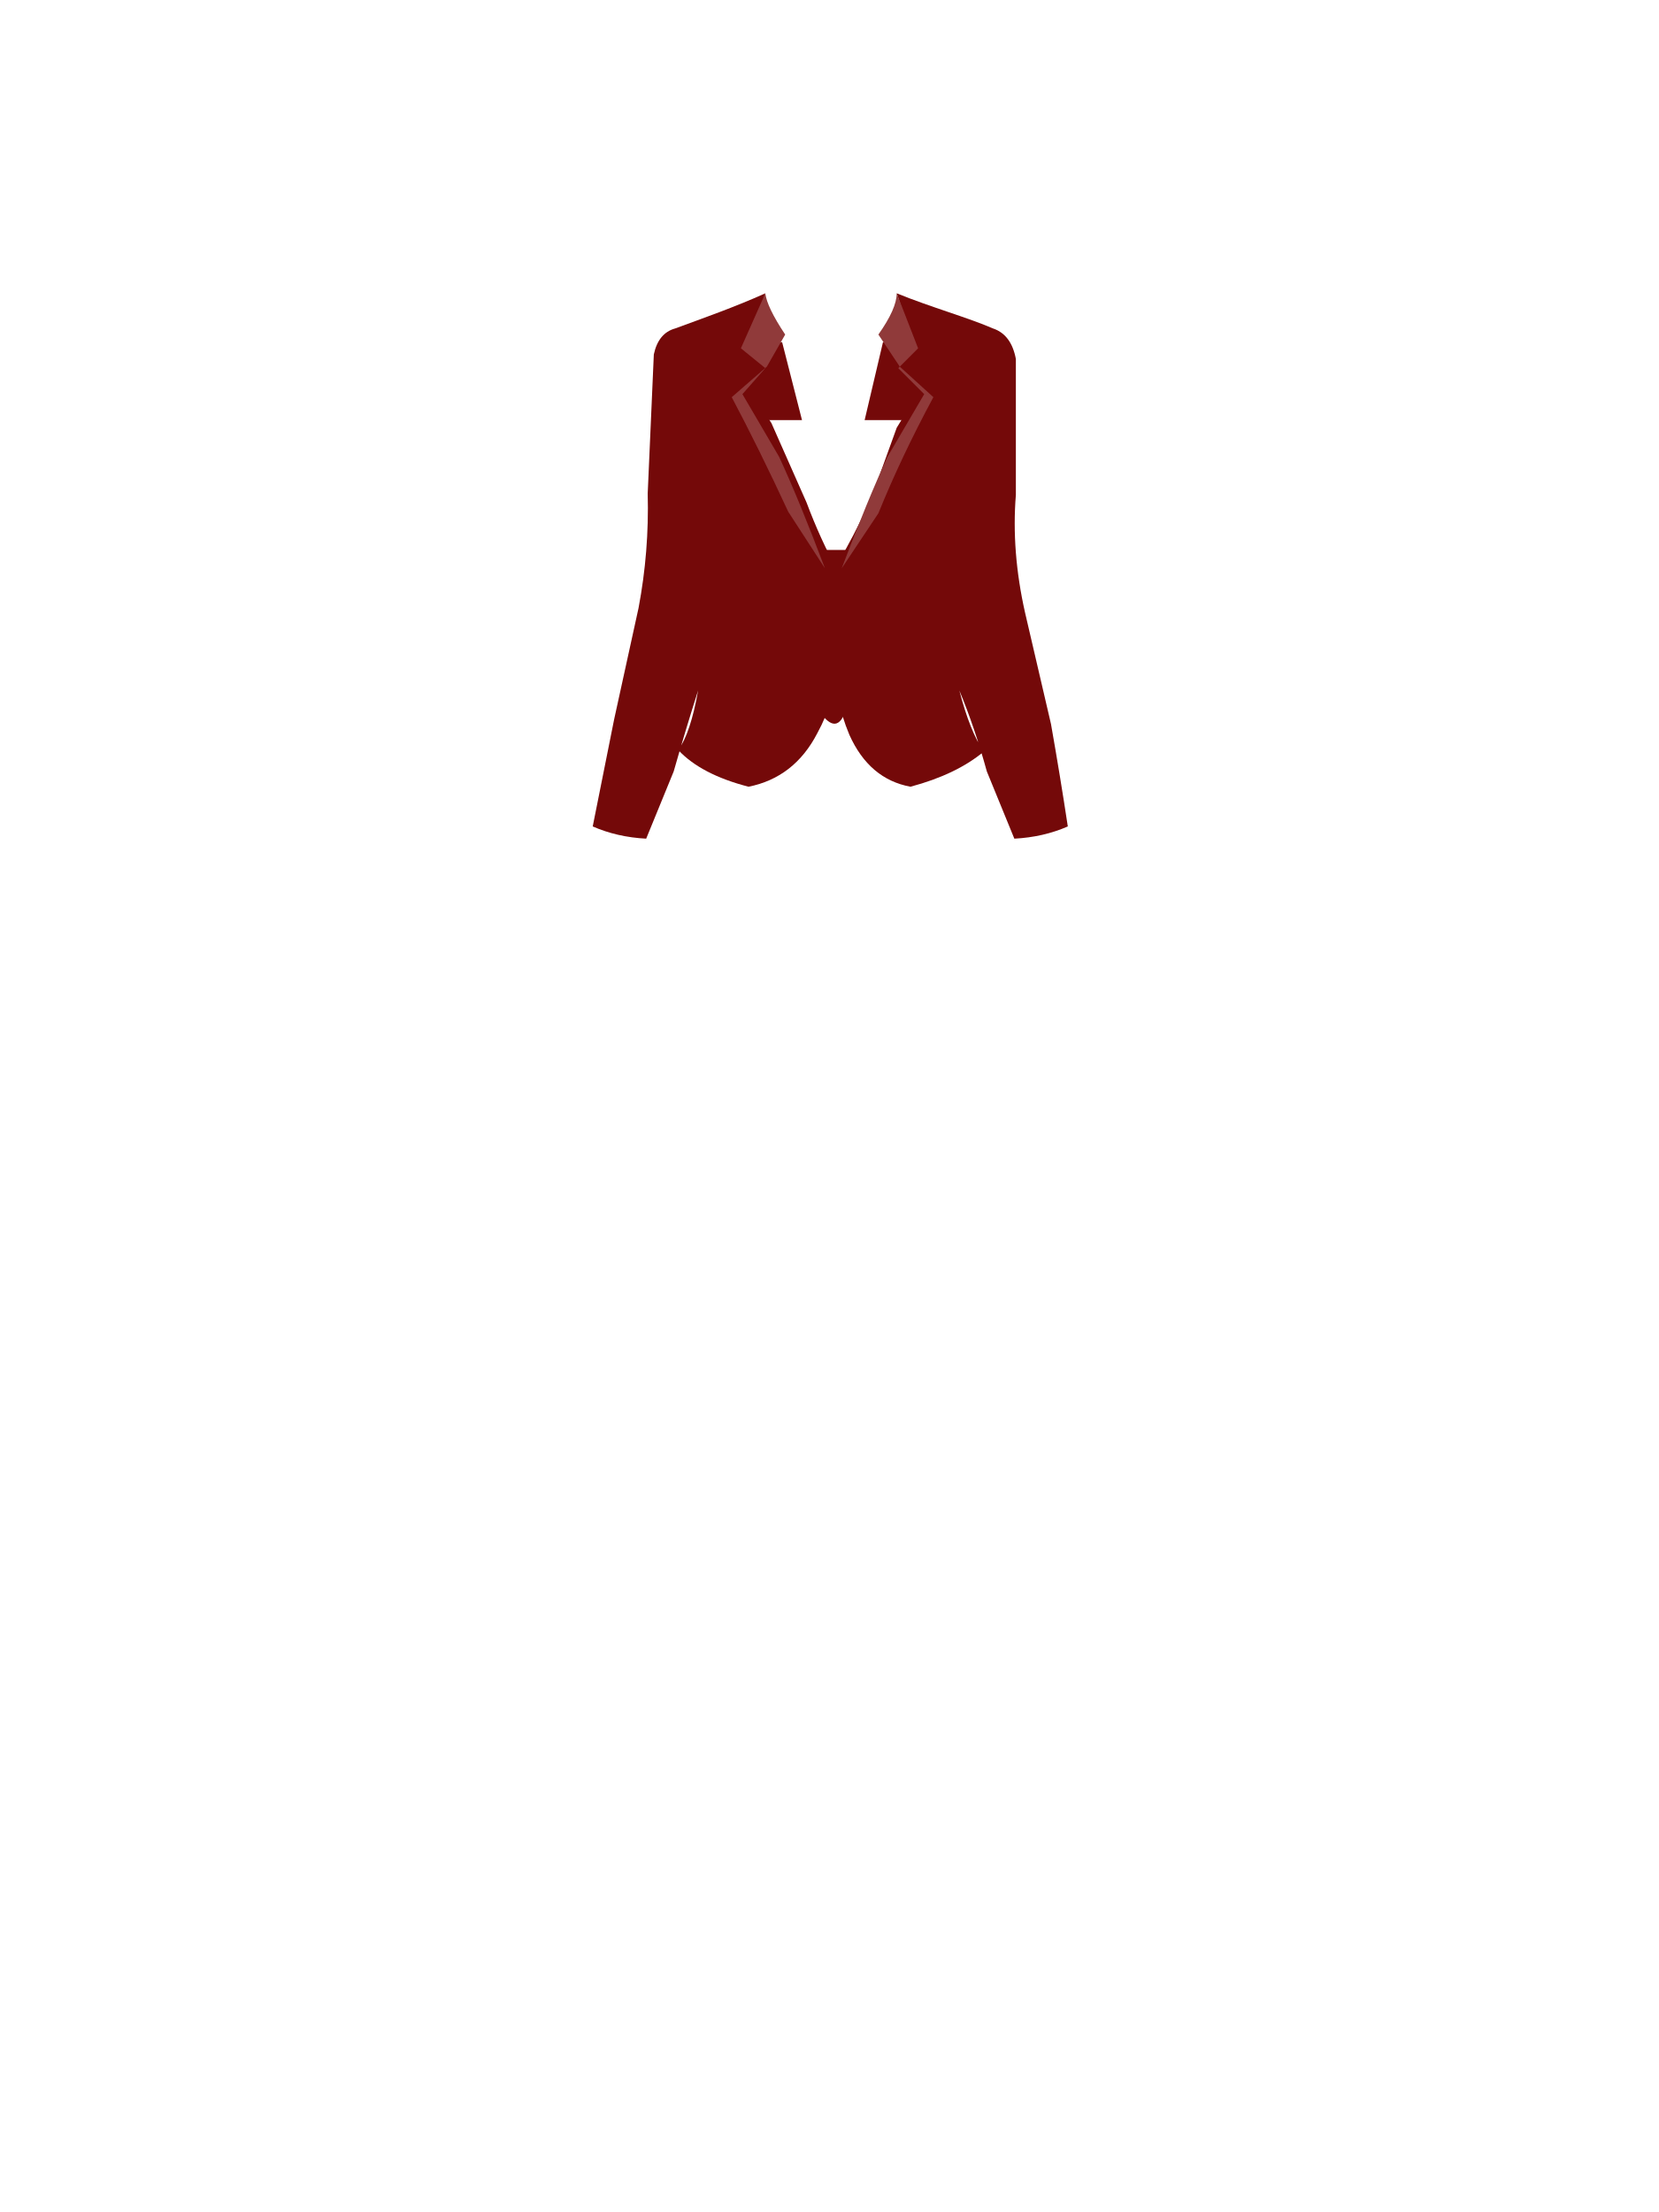
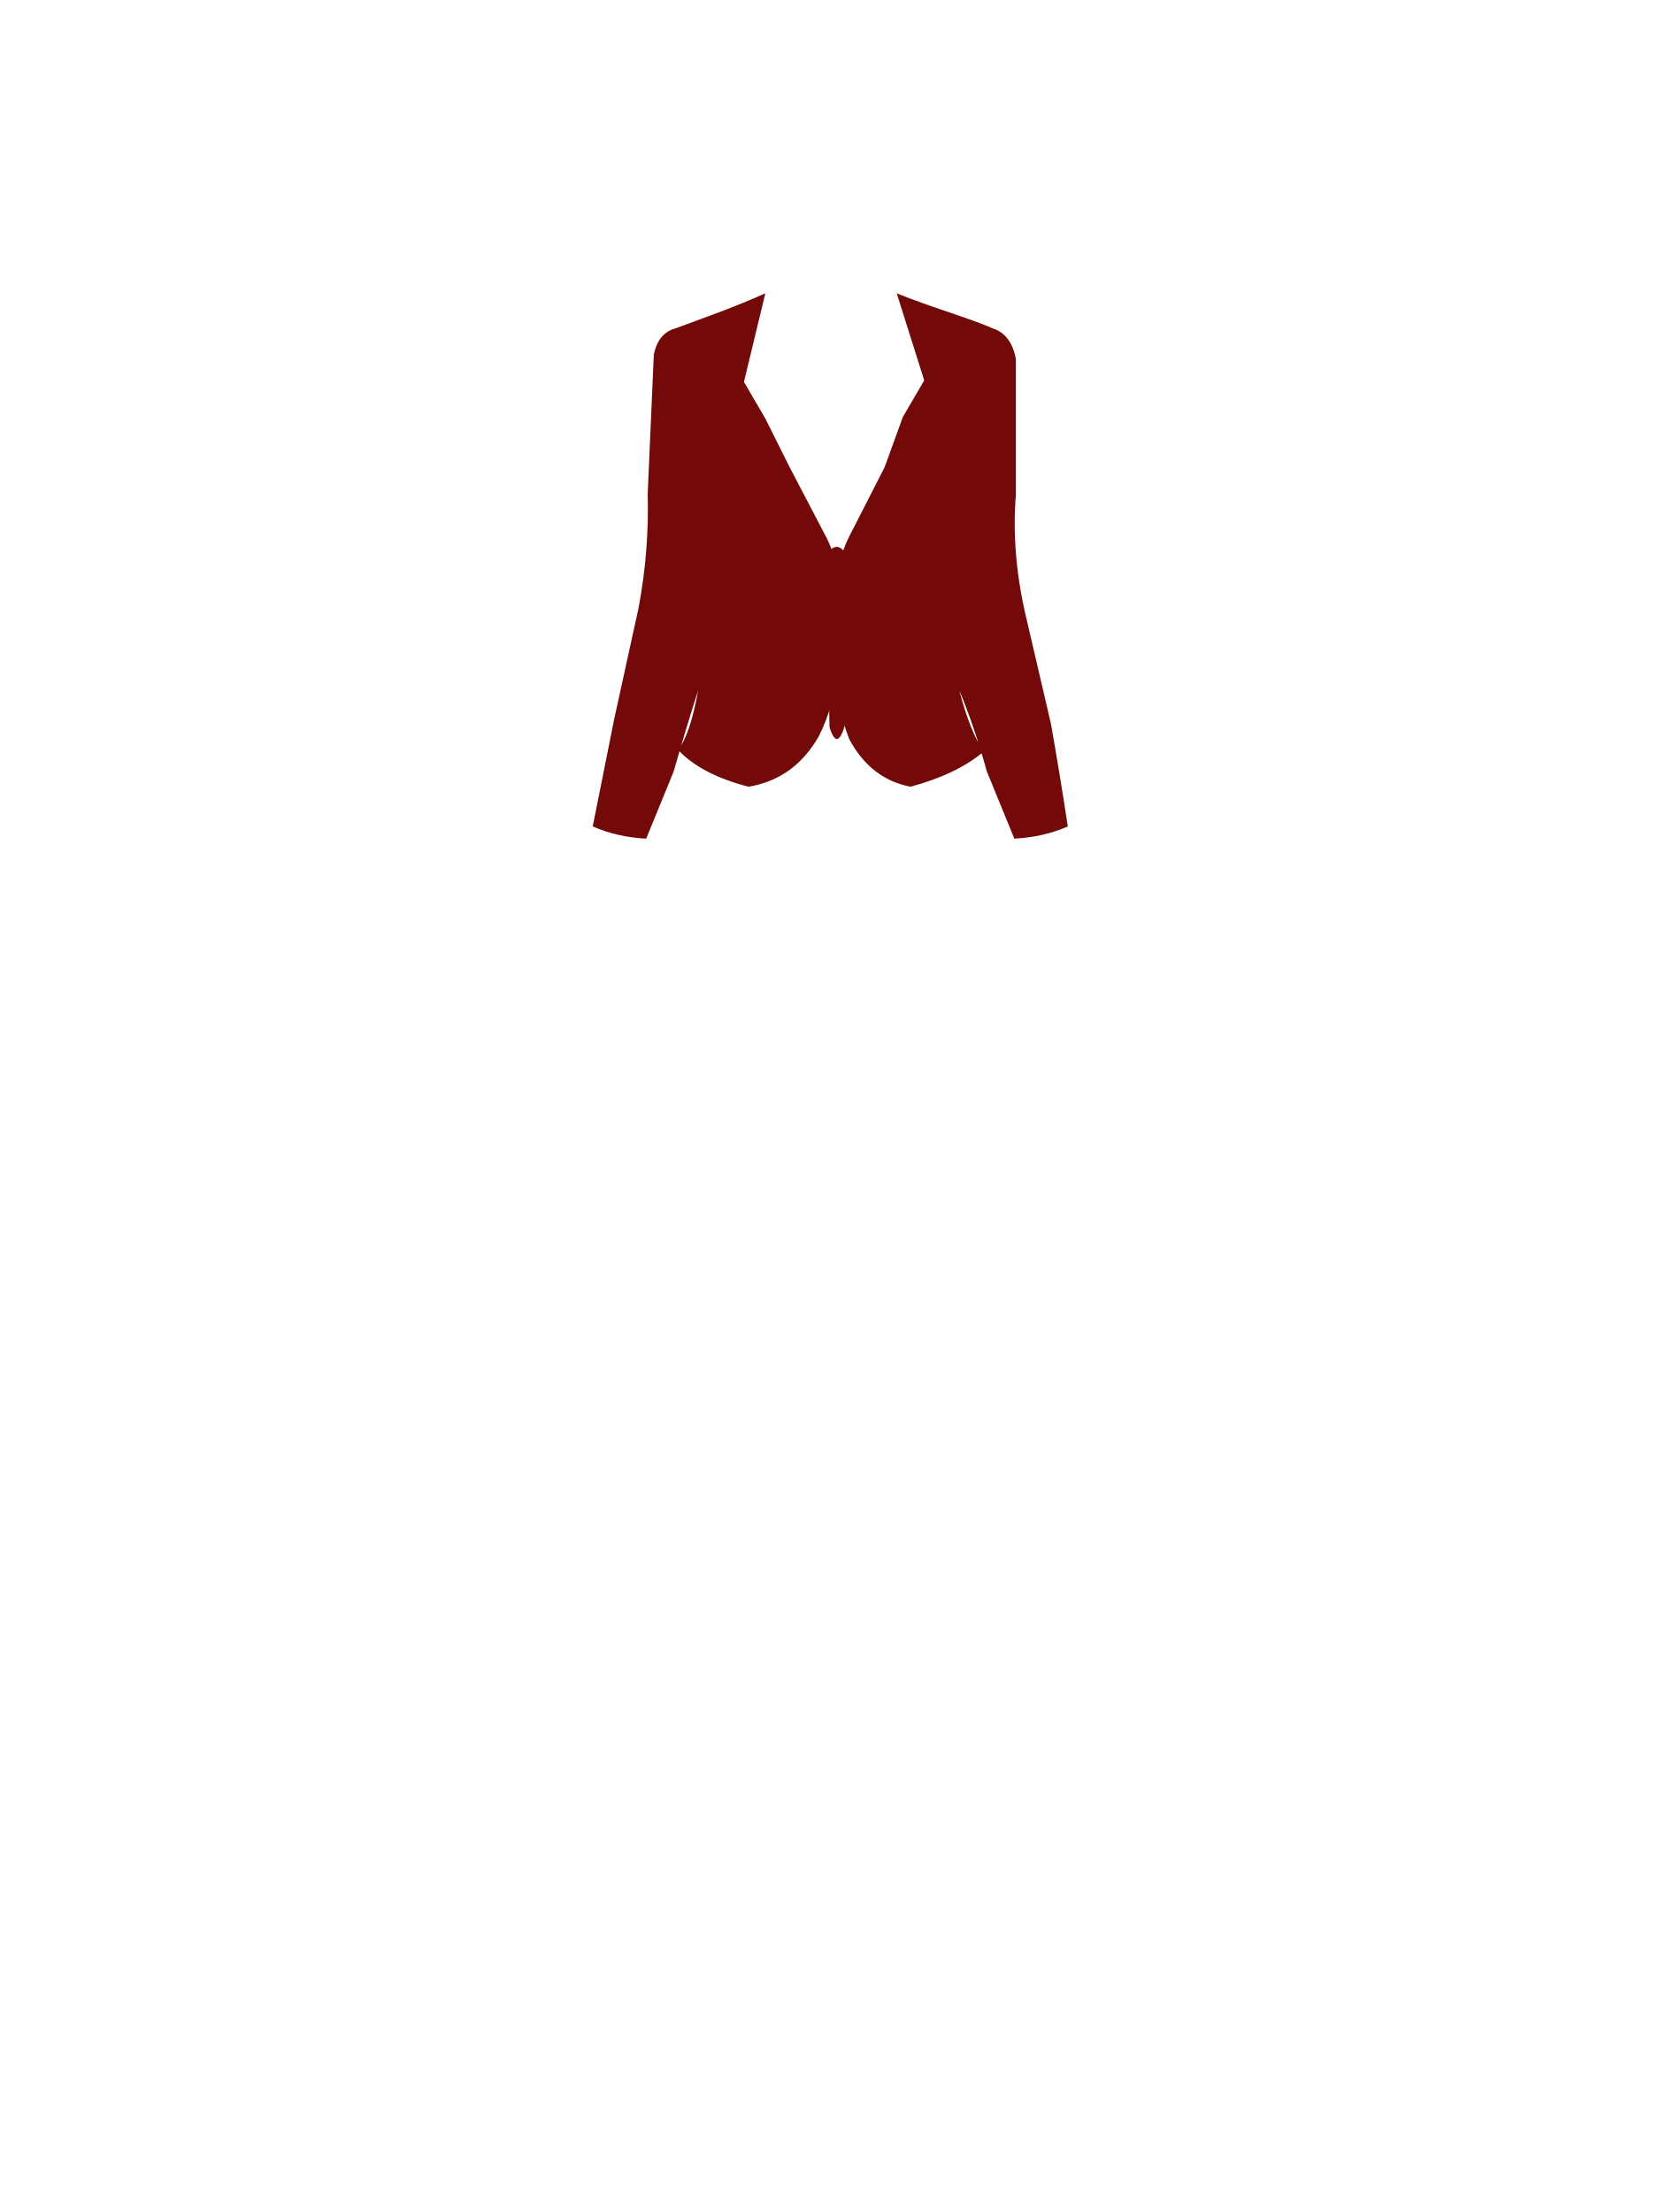
- <svg xmlns="http://www.w3.org/2000/svg" viewBox="0 0 1086 1448" width="1086" height="1448">
+ <svg xmlns="http://www.w3.org/2000/svg" width="1086" height="1448" viewBox="0 0 1086 1448">
  <g fill="#740909">
-     <path d="M501 192 C481 201 461 208 442 215 Q431 218 428 232 L424 323 Q425 361 418 398 L402 471 Q394 511 388 541 Q404 548 423 549 L441 505 Q449 477 457 452 Q452 480 444 491 Q459 507 490 515 Q520 509 535 480 Q547 458 548 435 L548 373 Q537 353 528 329 L505 277 L485 246 L501 192 Z" />
-     <path d="M587 192 C609 201 634 208 650 215 Q662 219 665 235 L665 324 Q662 361 671 401 L688 474 Q694 508 699 541 Q683 548 664 549 L646 505 Q638 476 628 452 Q635 479 644 492 Q626 507 596 515 Q569 510 556 481 Q546 457 546 432 L546 373 Q559 351 570 327 L587 280 L606 249 L587 192 Z" />
-   </g>
-   <g fill="#740909">
-     <path d="M485 226 L512 224 L525 275 L482 275 Z" />
-     <path d="M578 224 L603 226 L613 275 L566 275 Z" />
-     <path d="M535 360 L555 360 L554 464 Q548 483 536 465 Z" />
-   </g>
-   <g fill="#903a3a">
-     <path d="M501 192 Q502 201 514 219 L502 240 L479 260 Q497 294 516 335 L540 372 Q523 327 510 299 L486 258 L501 241 L485 228 Z" />
-     <path d="M587 192 Q587 202 575 219 L589 240 L611 260 Q590 299 575 336 L551 372 Q568 327 581 299 L605 258 L588 241 L601 228 Z" />
+     <path d="M501 192 C481 201 461 208 442 215 Q431 218 428 232 L424 323 Q425 361 418 398 L402 471 Q394 511 388 541 Q404 548 423 549 L441 505 Q449 477 457 452 Q452 480 444 491 Q459 507 490 515 Q520 510 536 482 Q547 460 548 436 L548 376 Q547 363 540 350 L517 306 L501 274 L487 250 L501 192 Z" />
+     <path d="M587 192 C609 201 634 208 650 215 Q662 219 665 235 L665 324 Q662 361 671 401 L688 474 Q694 508 699 541 Q683 548 664 549 L646 505 Q638 476 628 452 Q635 479 644 492 Q626 507 596 515 Q570 510 556 484 Q548 464 548 440 L548 376 Q550 363 556 351 L579 306 L591 273 L605 249 L587 192 Z" />
+     <path d="M541 363 Q548 353 554 363 L553 475 Q548 492 543 476 Z" />
  </g>
</svg>
